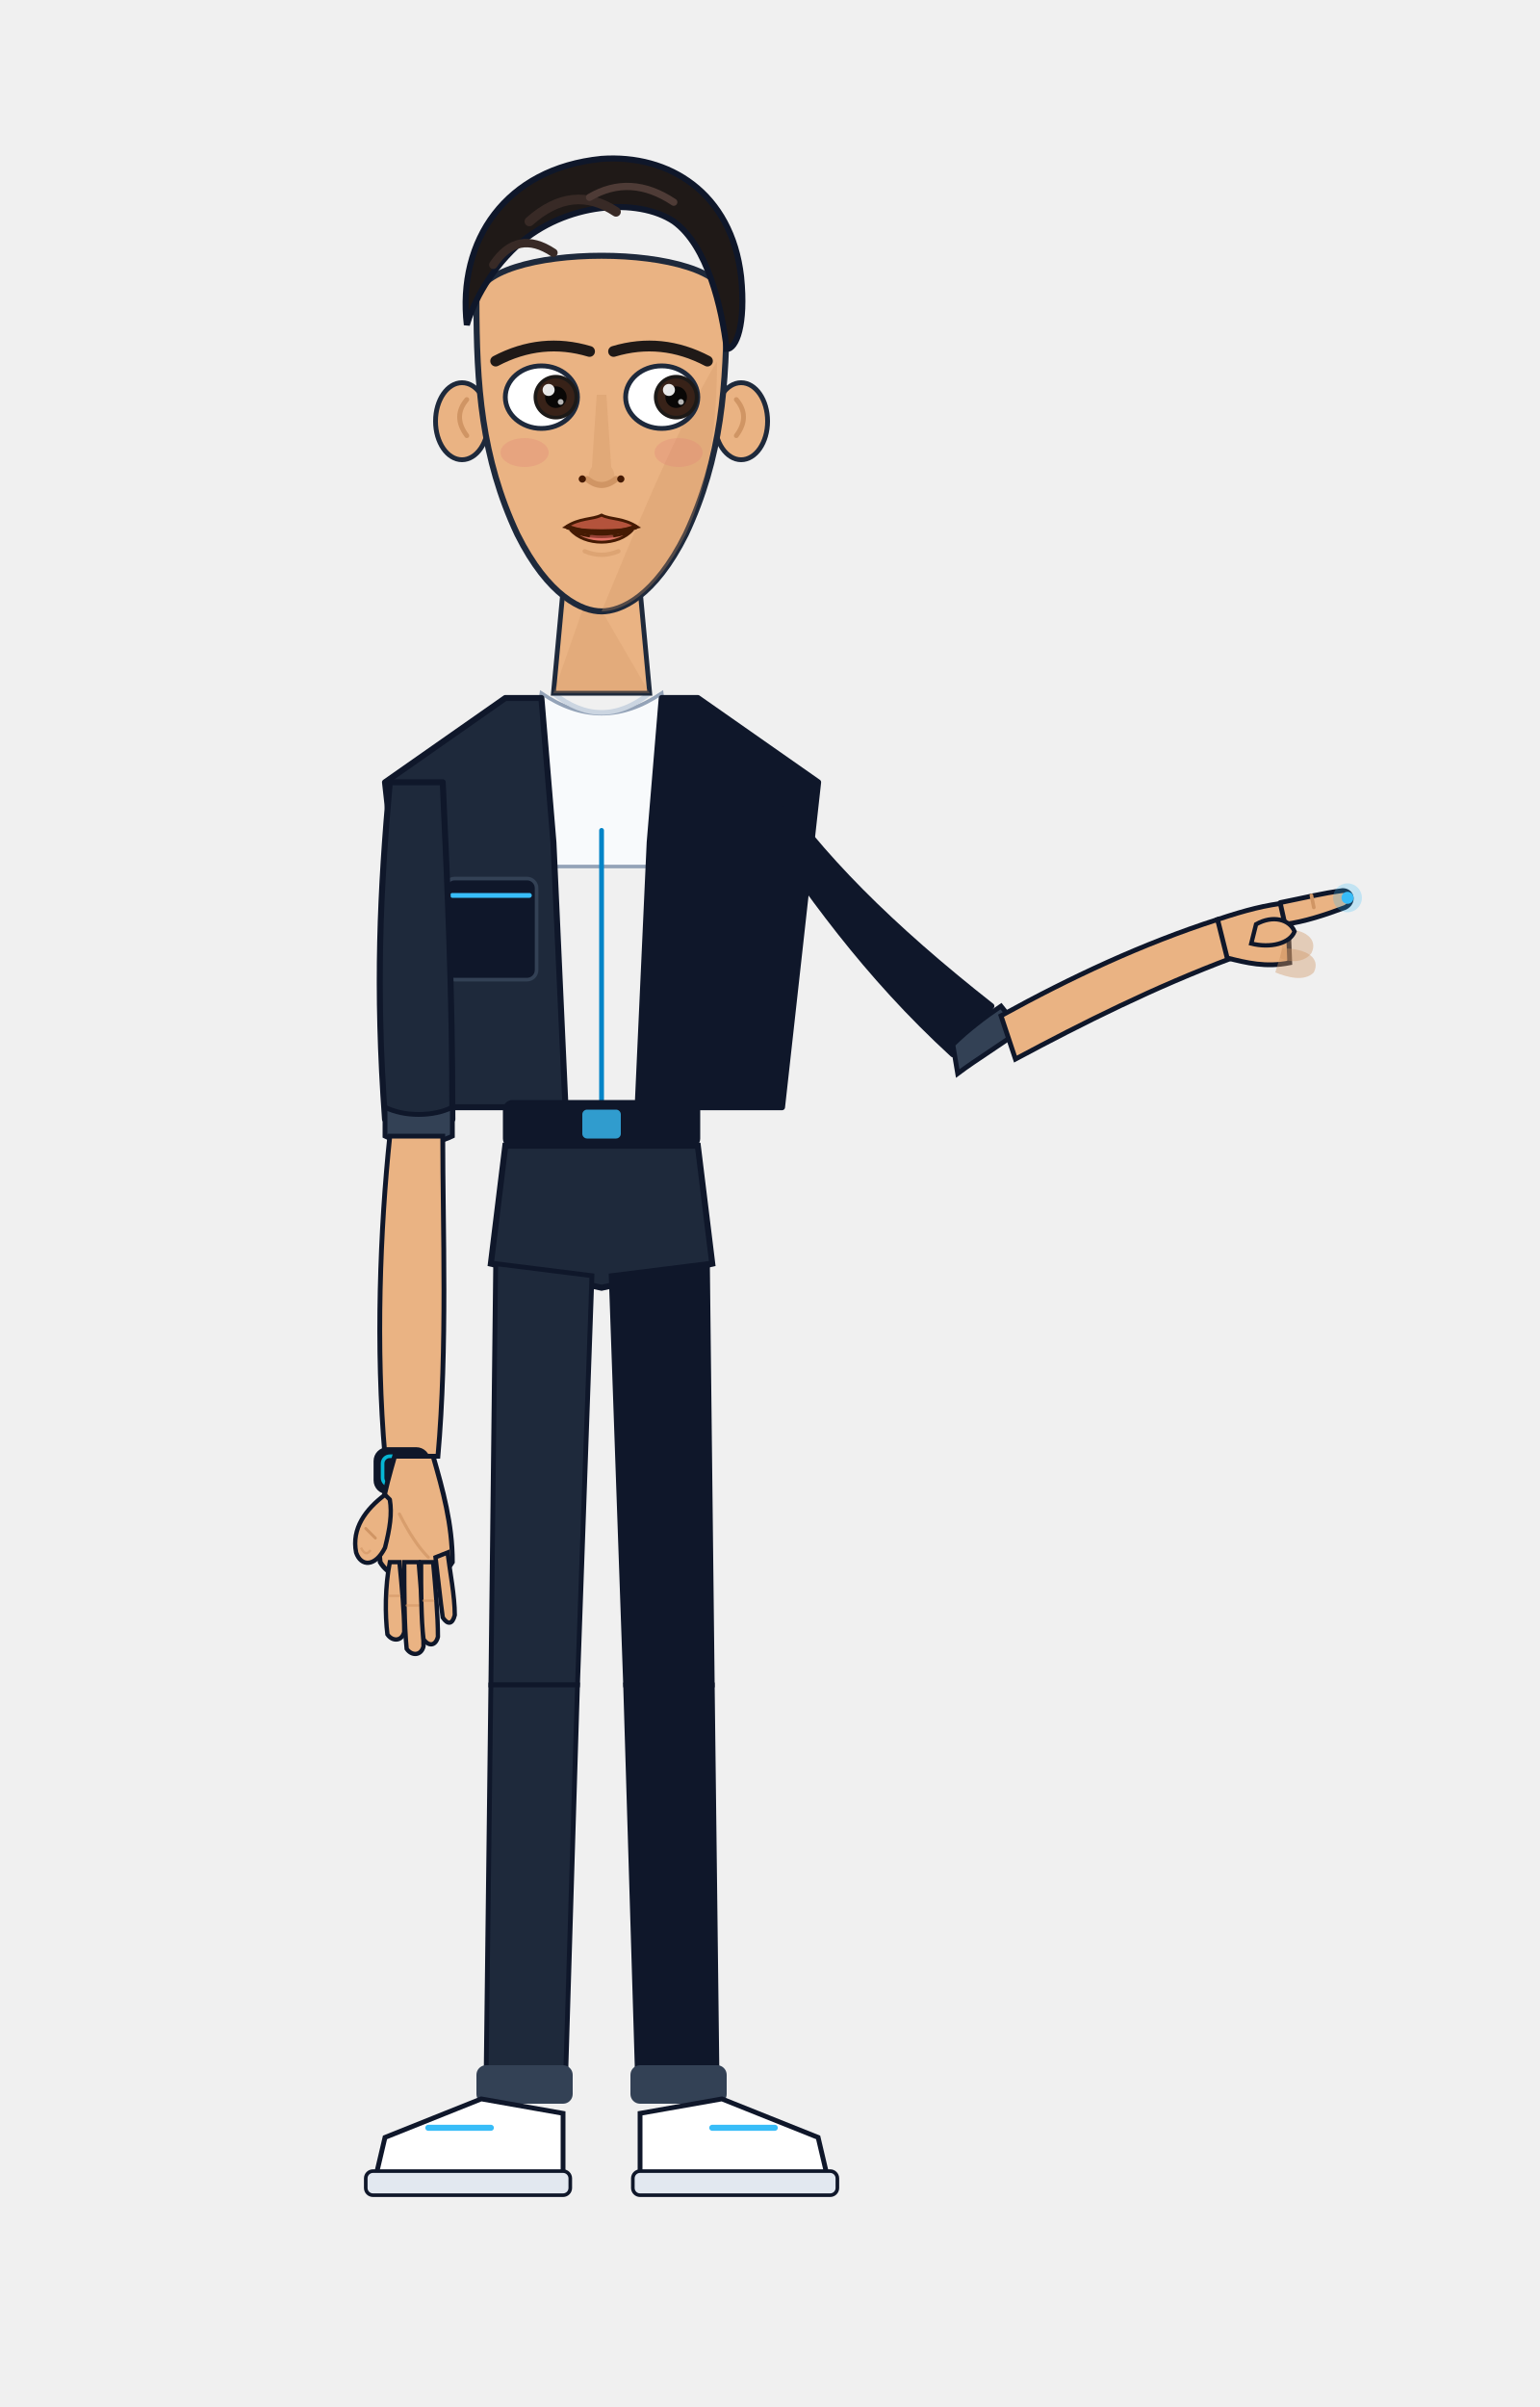
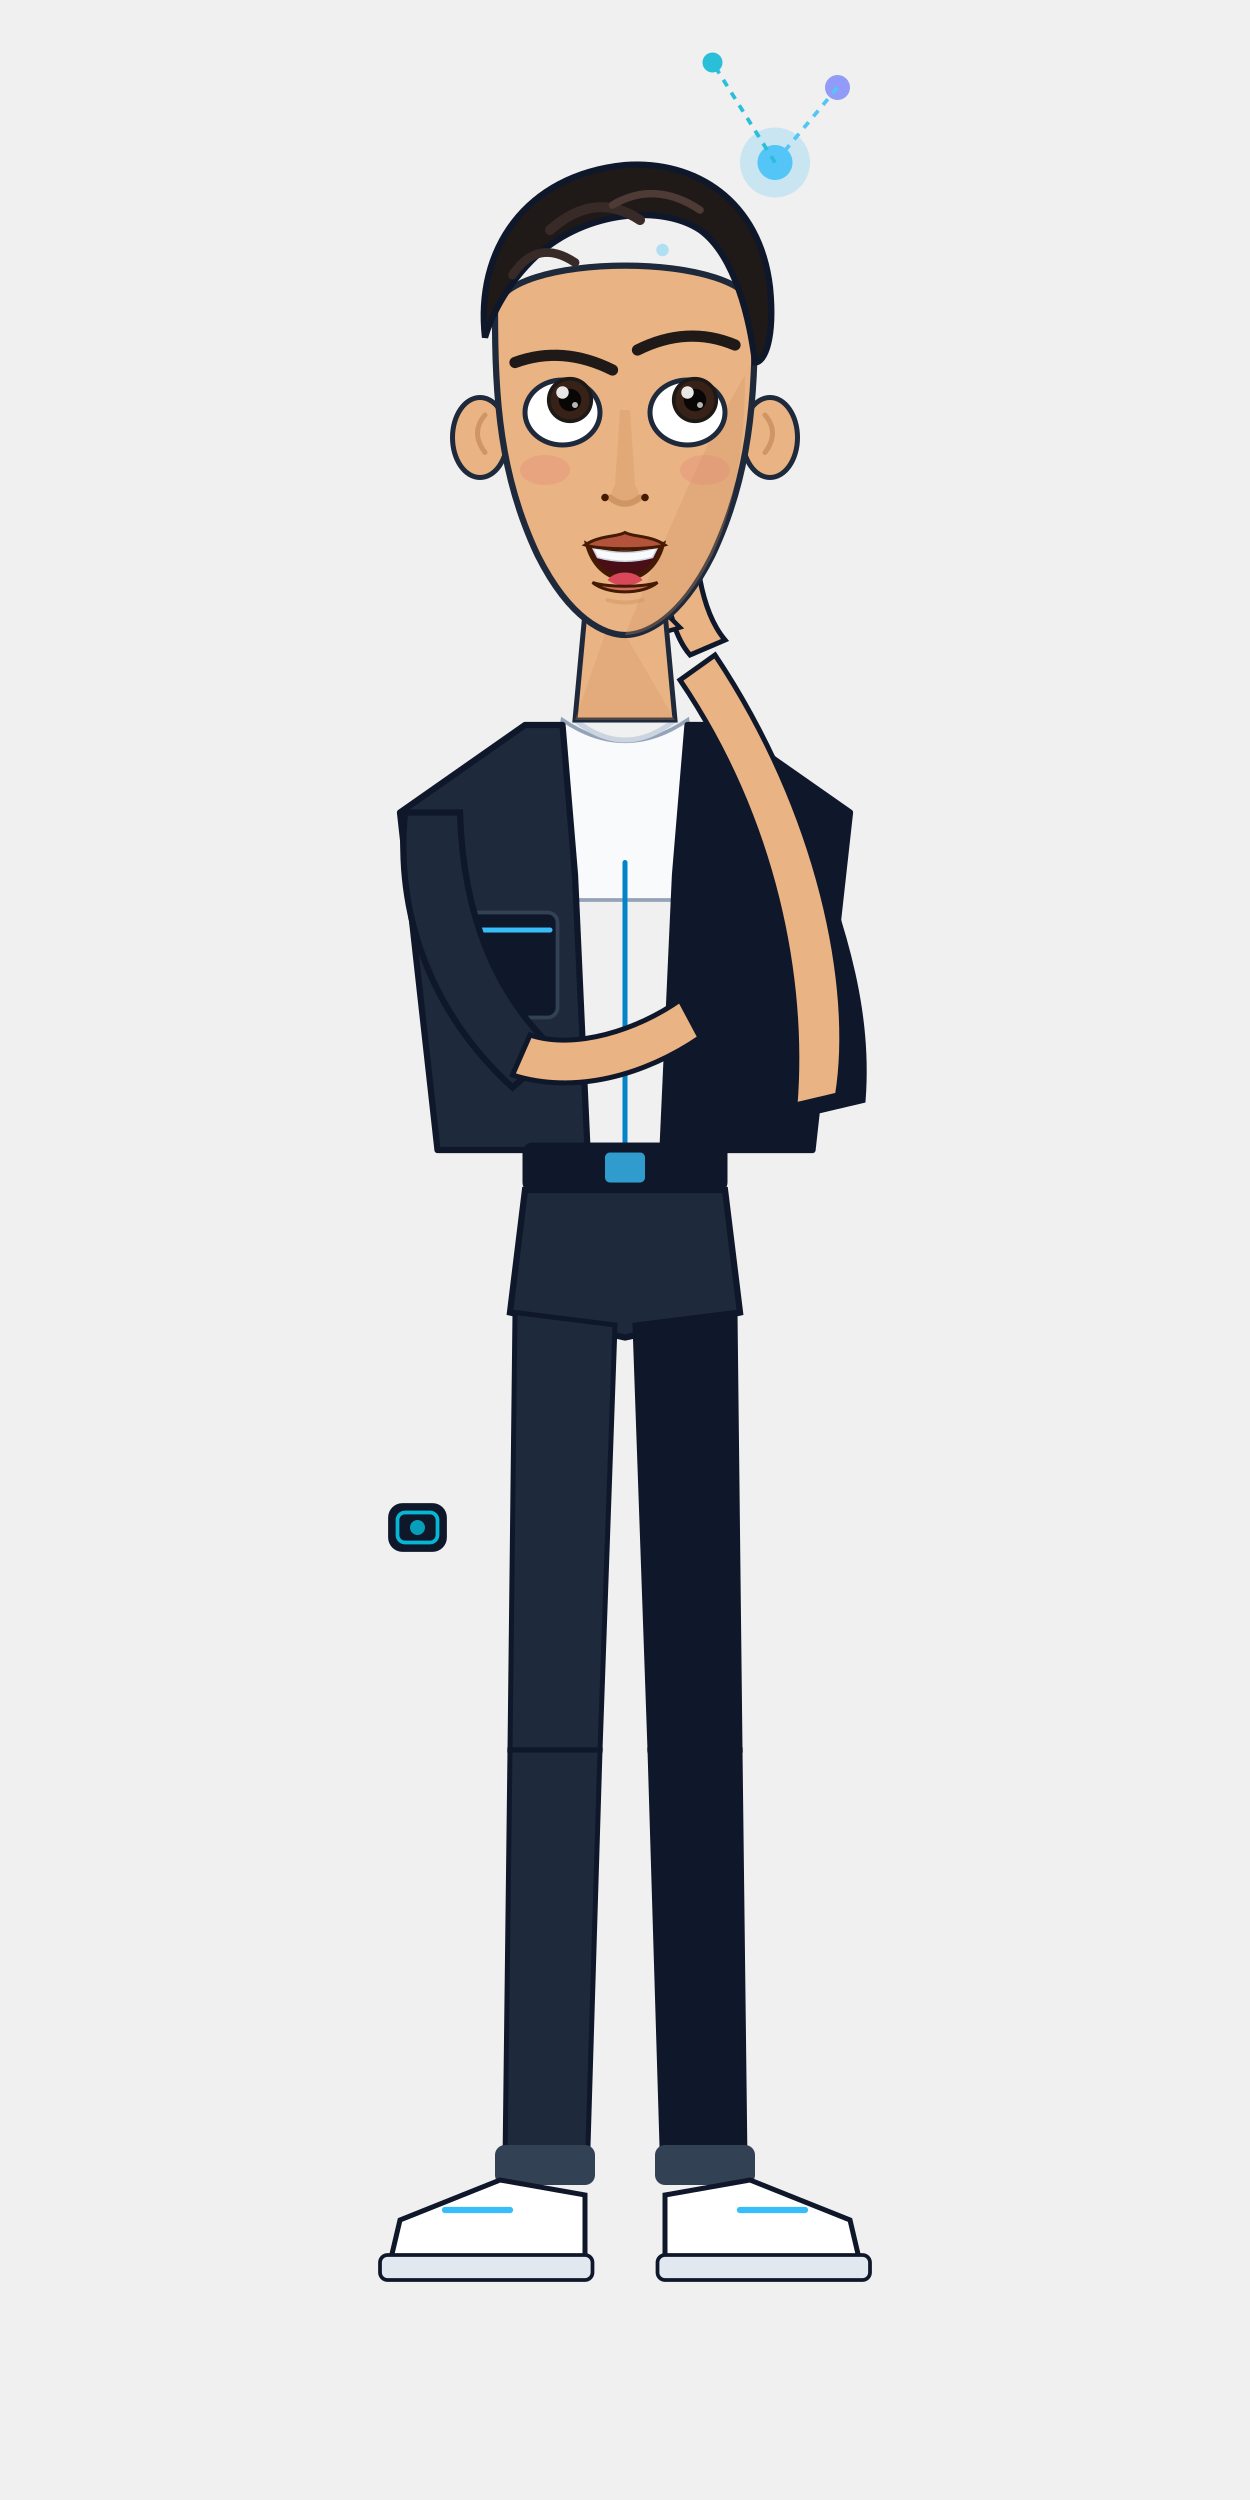
- <svg xmlns="http://www.w3.org/2000/svg" viewBox="0 50 640 1000" width="640" height="1000">
+ <svg xmlns="http://www.w3.org/2000/svg" viewBox="0 50 500 1000" width="500" height="1000">
  <g id="modern_character_root">
    <path d="M 210 526 L 290 526 L 296 575 L 250 585 L 204 575 Z" fill="#1e293b" stroke="#0f172a" stroke-width="2.5" />
    <path d="M 206 575 L 246 580 L 240 750 L 204 750 Z" fill="#1e293b" stroke="#0f172a" stroke-width="2" />
    <path d="M 204 750 L 240 750 L 235 915 L 202 915 Z" fill="#1e293b" stroke="#0f172a" stroke-width="2" />
    <rect x="198" y="908" width="40" height="16" rx="4" fill="#334155" />
    <path d="M 254 580 L 294 575 L 296 750 L 260 750 Z" fill="#0f172a" stroke="#0f172a" stroke-width="2" />
    <path d="M 260 750 L 296 750 L 298 915 L 265 915 Z" fill="#0f172a" stroke="#0f172a" stroke-width="2" />
    <rect x="262" y="908" width="40" height="16" rx="4" fill="#334155" />
    <path d="M 156 955 L 234 955 L 234 928 L 200 922 L 160 938 Z" fill="#ffffff" stroke="#0f172a" stroke-width="2" />
    <rect x="152" y="952" width="85" height="10" rx="3" fill="#e2e8f0" stroke="#0f172a" stroke-width="1.5" />
    <line x1="178" y1="934" x2="204" y2="934" stroke="#38bdf8" stroke-width="2.5" stroke-linecap="round" />
    <path d="M 266 955 L 344 955 L 340 938 L 300 922 L 266 928 Z" fill="#ffffff" stroke="#0f172a" stroke-width="2" />
    <rect x="263" y="952" width="85" height="10" rx="3" fill="#e2e8f0" stroke="#0f172a" stroke-width="1.5" />
    <line x1="296" y1="934" x2="322" y2="934" stroke="#38bdf8" stroke-width="2.5" stroke-linecap="round" />
    <path d="M 225 338 Q 250 355 275 338 L 285 410 L 215 410 Z" fill="#f8fafc" stroke="#94a3b8" stroke-width="1.5" />
    <path d="M 230 338 Q 250 354 270 338" stroke="#cbd5e1" stroke-width="2" fill="none" />
    <path d="M 210 340 L 160 375 L 175 510 L 235 510 L 230 400 L 225 340 Z" fill="#1e293b" stroke="#0f172a" stroke-width="2.5" stroke-linejoin="round" />
    <path d="M 290 340 L 340 375 L 325 510 L 265 510 L 270 400 L 275 340 Z" fill="#0f172a" stroke="#0f172a" stroke-width="2.5" stroke-linejoin="round" />
    <line x1="250" y1="395" x2="250" y2="510" stroke="#0284c7" stroke-width="2" stroke-linecap="round" />
    <rect x="185" y="415" width="38" height="42" rx="4" fill="#0f172a" stroke="#334155" stroke-width="1.5" />
    <line x1="188" y1="422" x2="220" y2="422" stroke="#38bdf8" stroke-width="2" stroke-linecap="round" />
    <rect x="210" y="508" width="80" height="18" rx="3" fill="#0f172a" stroke="#0f172a" stroke-width="2" />
    <rect x="242" y="511" width="16" height="12" rx="2" fill="#38bdf8" opacity="0.8" />
-     <path d="M 162 375 C 158 420, 156 460, 160 515 C 168 518, 182 518, 188 515 C 188 460, 186 420, 184 375 Z" fill="#1e293b" stroke="#0f172a" stroke-width="2.5" stroke-linejoin="round" />
-     <path d="M 160 510 C 168 514, 180 514, 188 510 L 188 522 C 180 526, 168 526, 160 522 Z" fill="#334155" stroke="#0f172a" stroke-width="2" />
-     <path d="M 162 522 C 158 560, 156 610, 160 655 L 182 655 C 186 610, 184 560, 184 522 Z" fill="#eab383" stroke="#0f172a" stroke-width="2" />
+     <path d="M 162 375 C 158 415, 172 455, 205 485 L 222 470 C 195 445, 185 410, 184 375 Z" fill="#1e293b" stroke="#0f172a" stroke-width="2.5" />
+     <path d="M 205 480 C 230 488, 258 480, 280 465 L 272 450 C 255 462, 230 470, 212 464 Z" fill="#eab383" stroke="#0f172a" stroke-width="2" />
    <rect x="156" y="652" width="22" height="18" rx="5" fill="#0f172a" stroke="#0f172a" stroke-width="1.5" />
    <rect x="159" y="655" width="16" height="12" rx="3" fill="#0f172a" stroke="#06b6d4" stroke-width="1.5" />
    <circle cx="167" cy="661" r="3" fill="#06b6d4" opacity="0.85" />
-     <g id="human_hand_l" transform="translate(164, 655) scale(1, 1)">
-       <path d="M 0 0 C -4 14, -8 28, -6 44 C 0 54, 18 54, 24 44 C 24 28, 20 14, 16 0 Z" fill="#eab383" stroke="#0f172a" stroke-width="2" />
-       <path d="M -4 16 C -12 22, -18 30, -16 40 C -14 46, -8 46, -4 38 C -2 30, -1 24, -2 18 Z" fill="#eab383" stroke="#0f172a" stroke-width="1.8" stroke-linejoin="round" />
-       <line x1="-12" y1="30" x2="-8" y2="34" stroke="#d09564" stroke-width="1.2" stroke-linecap="round" />
-       <path d="M -14 38 Q -12 42 -10 39" stroke="#d09564" stroke-width="1" fill="none" opacity="0.6" />
-       <path d="M -2 44 C -4 54, -4 66, -3 74 C -1 77, 3 77, 4 73 C 4 65, 3 54, 2 44 Z" fill="#eab383" stroke="#0f172a" stroke-width="1.8" />
-       <line x1="-2" y1="58" x2="2" y2="58" stroke="#d09564" stroke-width="1" stroke-linecap="round" opacity="0.6" />
-       <path d="M 4 44 C 4 56, 4 70, 5 80 C 7 83, 11 83, 12 79 C 12 69, 11 56, 10 44 Z" fill="#eab383" stroke="#0f172a" stroke-width="1.8" />
-       <line x1="5" y1="62" x2="10" y2="62" stroke="#d09564" stroke-width="1" stroke-linecap="round" opacity="0.6" />
-       <path d="M 11 44 C 11 55, 11 68, 12 76 C 14 79, 17 79, 18 75 C 18 66, 17 55, 16 44 Z" fill="#eab383" stroke="#0f172a" stroke-width="1.8" />
-       <line x1="12" y1="60" x2="16" y2="60" stroke="#d09564" stroke-width="1" stroke-linecap="round" opacity="0.6" />
-       <path d="M 17 42 C 18 50, 19 60, 20 67 C 22 70, 24 70, 25 66 C 25 58, 23 48, 22 40 Z" fill="#eab383" stroke="#0f172a" stroke-width="1.8" />
-       <path d="M 2 24 C 6 32, 10 38, 14 42" stroke="#d09564" stroke-width="1.3" fill="none" stroke-linecap="round" opacity="0.7" />
+     <path d="M 320 375 C 335 415, 348 450, 345 490 L 328 494 C 326 455, 318 415, 310 380 Z" fill="#0f172a" stroke="#0f172a" stroke-width="2.5" />
+     <path d="M 335 488 C 342 445, 328 375, 286 312 L 272 322 C 310 378, 322 442, 318 492 Z" fill="#eab383" stroke="#0f172a" stroke-width="2" />
+     <path d="M 276 312 C 270 305, 268 295, 266 285 L 280 282 C 282 292, 285 300, 290 306 Z" fill="#eab383" stroke="#0f172a" stroke-width="2" />
+     <path d="M 268 286 C 267 274, 270 264, 273 252 C 277 252, 280 256, 278 266 L 276 286 Z" fill="#eab383" stroke="#0f172a" stroke-width="1.8" />
+     <path d="M 266 295 C 256 296, 248 297, 244 298 C 243 302, 248 304, 255 304 C 260 304, 266 303, 272 301 Z" fill="#eab383" stroke="#0f172a" stroke-width="1.8" />
+     <g opacity="0.85">
+       <circle cx="310" cy="115" r="7" fill="#38bdf8" />
+       <circle cx="310" cy="115" r="14" fill="#38bdf8" opacity="0.25" />
+       <circle cx="335" cy="85" r="5" fill="#818cf8" />
+       <circle cx="285" cy="75" r="4" fill="#06b6d4" />
+       <line x1="310" y1="115" x2="335" y2="85" stroke="#38bdf8" stroke-width="1.5" stroke-dasharray="3,3" />
+       <line x1="310" y1="115" x2="285" y2="75" stroke="#06b6d4" stroke-width="1.5" stroke-dasharray="3,3" />
+       <circle cx="280" cy="135" r="4" fill="#38bdf8" opacity="0.6" />
+       <circle cx="265" cy="150" r="2.5" fill="#38bdf8" opacity="0.4" />
    </g>
-     <path d="M 320 375 C 340 405, 370 435, 412 468 L 396 488 C 360 455, 335 420, 312 385 Z" fill="#0f172a" stroke="#0f172a" stroke-width="2.5" stroke-linejoin="round" />
-     <path d="M 396 484 C 402 478, 410 472, 416 468 L 424 478 C 416 484, 406 490, 398 496 Z" fill="#334155" stroke="#0f172a" stroke-width="2" />
-     <path d="M 416 472 C 445 456, 475 442, 506 432 L 512 448 C 480 460, 450 475, 422 490 Z" fill="#eab383" stroke="#0f172a" stroke-width="2" />
-     <path d="M 506 432 C 518 428, 526 426, 535 425 L 536 450 C 526 452, 518 450, 510 448 Z" fill="#eab383" stroke="#0f172a" stroke-width="2" />
-     <path d="M 534 436 C 542 436, 548 440, 545 446 C 542 450, 536 450, 532 448 Z" fill="#d09564" opacity="0.4" />
-     <path d="M 533 444 C 543 444, 549 448, 546 454 C 542 458, 535 456, 530 454 Z" fill="#d09564" opacity="0.4" />
-     <path d="M 532 425                 C 542 423, 550 421, 558 420                 C 562 420, 563 425, 559 427                 C 551 430, 542 433, 534 434 Z" fill="#eab383" stroke="#0f172a" stroke-width="2" stroke-linejoin="round" />
-     <line x1="545" y1="422" x2="546" y2="427" stroke="#d09564" stroke-width="1.5" stroke-linecap="round" />
-     <path d="M 522 434 C 529 430, 536 432, 538 437 C 536 442, 528 444, 520 442 Z" fill="#eab383" stroke="#0f172a" stroke-width="1.8" />
-     <circle cx="560" cy="423" r="2.5" fill="#38bdf8" />
-     <circle cx="560" cy="423" r="6" fill="#38bdf8" opacity="0.25" />
    <path d="M 234 295 L 230 338 L 270 338 L 266 295 Z" fill="#eab383" stroke="#1e293b" stroke-width="2" />
    <path d="M 245 295 L 230 338 L 270 338 Z" fill="#d09564" opacity="0.25" />
    <ellipse cx="192" cy="225" rx="11" ry="16" fill="#eab383" stroke="#1e293b" stroke-width="2" />
    <path d="M 194 216 Q 188 223 194 231" stroke="#d09564" stroke-width="2" fill="none" stroke-linecap="round" />
    <ellipse cx="308" cy="225" rx="11" ry="16" fill="#eab383" stroke="#1e293b" stroke-width="2" />
    <path d="M 306 216 Q 312 223 306 231" stroke="#d09564" stroke-width="2" fill="none" stroke-linecap="round" />
    <path d="M 198 175               C 198 150, 302 150, 302 175               C 302 210, 300 240, 285 272               C 272 298, 258 304, 250 304               C 242 304, 228 298, 215 272               C 200 240, 198 210, 198 175 Z" fill="#eab383" stroke="#1e293b" stroke-width="2.5" />
    <path d="M 250 304 C 258 304, 272 298, 285 272 C 295 250, 298 225, 298 200 C 280 230, 260 280, 250 304 Z" fill="#d09564" opacity="0.3" />
    <ellipse cx="218" cy="238" rx="10" ry="6" fill="#e28878" opacity="0.35" />
    <ellipse cx="282" cy="238" rx="10" ry="6" fill="#e28878" opacity="0.35" />
    <path d="M 194 185              C 190 150, 210 120, 250 116              C 278 114, 304 130, 308 165              C 310 185, 306 195, 302 195              C 300 178, 294 152, 280 142              C 265 132, 235 134, 215 152              C 202 164, 196 178, 194 185 Z" fill="#1f1917" stroke="#0f172a" stroke-width="2.5" />
    <path d="M 220 142 Q 238 126 256 138" stroke="#382a26" stroke-width="4" stroke-linecap="round" fill="none" />
    <path d="M 245 132 Q 262 122 280 134" stroke="#4e3b36" stroke-width="3" stroke-linecap="round" fill="none" />
    <path d="M 205 160 Q 215 145 230 155" stroke="#382a26" stroke-width="3.5" stroke-linecap="round" fill="none" />
-     <path d="M 206 200 Q 225 190 245 196" stroke="#1f1917" stroke-width="4.5" stroke-linecap="round" fill="none" />
-     <path d="M 255 196 Q 275 190 294 200" stroke="#1f1917" stroke-width="4.5" stroke-linecap="round" fill="none" />
+     <path d="M 206 195 Q 225 188 245 198" stroke="#1f1917" stroke-width="4.5" stroke-linecap="round" fill="none" />
+     <path d="M 255 190 Q 275 180 294 188" stroke="#1f1917" stroke-width="4.5" stroke-linecap="round" fill="none" />
    <ellipse cx="225" cy="215" rx="15" ry="13" fill="#ffffff" stroke="#1e293b" stroke-width="2" />
-     <circle cx="231" cy="215" r="8.5" fill="#382218" stroke="#1c1917" stroke-width="1.5" />
-     <circle cx="231" cy="215" r="4.5" fill="#090706" />
-     <circle cx="228" cy="212" r="2.5" fill="#ffffff" opacity="0.9" />
-     <circle cx="233" cy="217" r="1.2" fill="#ffffff" opacity="0.7" />
+     <circle cx="228" cy="210" r="8.5" fill="#382218" stroke="#1c1917" stroke-width="1.5" />
+     <circle cx="228" cy="210" r="4.5" fill="#090706" />
+     <circle cx="225" cy="207" r="2.5" fill="#ffffff" opacity="0.9" />
+     <circle cx="230" cy="212" r="1.2" fill="#ffffff" opacity="0.7" />
    <ellipse cx="275" cy="215" rx="15" ry="13" fill="#ffffff" stroke="#1e293b" stroke-width="2" />
-     <circle cx="281" cy="215" r="8.5" fill="#382218" stroke="#1c1917" stroke-width="1.5" />
-     <circle cx="281" cy="215" r="4.5" fill="#090706" />
-     <circle cx="278" cy="212" r="2.5" fill="#ffffff" opacity="0.9" />
-     <circle cx="283" cy="217" r="1.2" fill="#ffffff" opacity="0.7" />
+     <circle cx="278" cy="210" r="8.5" fill="#382218" stroke="#1c1917" stroke-width="1.5" />
+     <circle cx="278" cy="210" r="4.5" fill="#090706" />
+     <circle cx="275" cy="207" r="2.5" fill="#ffffff" opacity="0.9" />
+     <circle cx="280" cy="212" r="1.2" fill="#ffffff" opacity="0.7" />
    <path d="M 248 214 L 246 244 Q 242 250 250 252 Q 258 250 254 244 L 252 214" fill="#d09564" opacity="0.35" />
    <path d="M 244 249 Q 250 254 256 249" stroke="#d09564" stroke-width="2.5" stroke-linecap="round" fill="none" />
    <circle cx="242" cy="249" r="1.5" fill="#451a03" />
    <circle cx="258" cy="249" r="1.5" fill="#451a03" />
-     <path d="M 235 269 C 241 265, 246 266, 250 264 C 254 266, 259 265, 265 269 C 258 271, 242 271, 235 269 Z" fill="#b4533c" stroke="#451a03" stroke-width="1.2" />
-     <path d="M 237 270 C 243 277, 257 277, 263 270 C 257 274, 243 274, 237 270 Z" fill="#cf705c" stroke="#451a03" stroke-width="1.2" />
-     <ellipse cx="250" cy="273" rx="5" ry="1.5" fill="#f87171" opacity="0.45" />
-     <path d="M 243 279 Q 250 282 257 279" stroke="#d09564" stroke-width="1.8" fill="none" opacity="0.5" stroke-linecap="round" />
-     <path d="M 236 269 Q 250 274 264 269" fill="none" stroke="#451a03" stroke-width="2" stroke-linecap="round" />
-     <circle cx="236" cy="269" r="0.8" fill="#451a03" />
-     <circle cx="264" cy="269" r="0.8" fill="#451a03" />
+     <path d="M 235 268 C 240 286, 260 286, 265 268 C 258 272, 242 272, 235 268 Z" fill="#4a0e17" stroke="#451a03" stroke-width="1.8" />
+     <path d="M 237 269 Q 250 273 263 269 L 261 273 Q 250 276 239 273 Z" fill="#f8fafc" stroke="#cbd5e1" stroke-width="0.6" />
+     <path d="M 243 282 C 246 278, 254 278, 257 282 C 253 285, 247 285, 243 282 Z" fill="#d94858" />
+     <path d="M 234 268 C 240 264, 246 265, 250 263 C 254 265, 260 264, 266 268 C 260 270, 240 270, 234 268 Z" fill="#b4533c" stroke="#451a03" stroke-width="1.2" />
+     <path d="M 237 283 C 243 288, 257 288, 263 283 C 257 285, 243 285, 237 283 Z" fill="#cf705c" stroke="#451a03" stroke-width="1.2" />
+     <path d="M 243 290 Q 250 292 257 290" stroke="#d09564" stroke-width="1.6" fill="none" opacity="0.5" stroke-linecap="round" />
  </g>
</svg>
